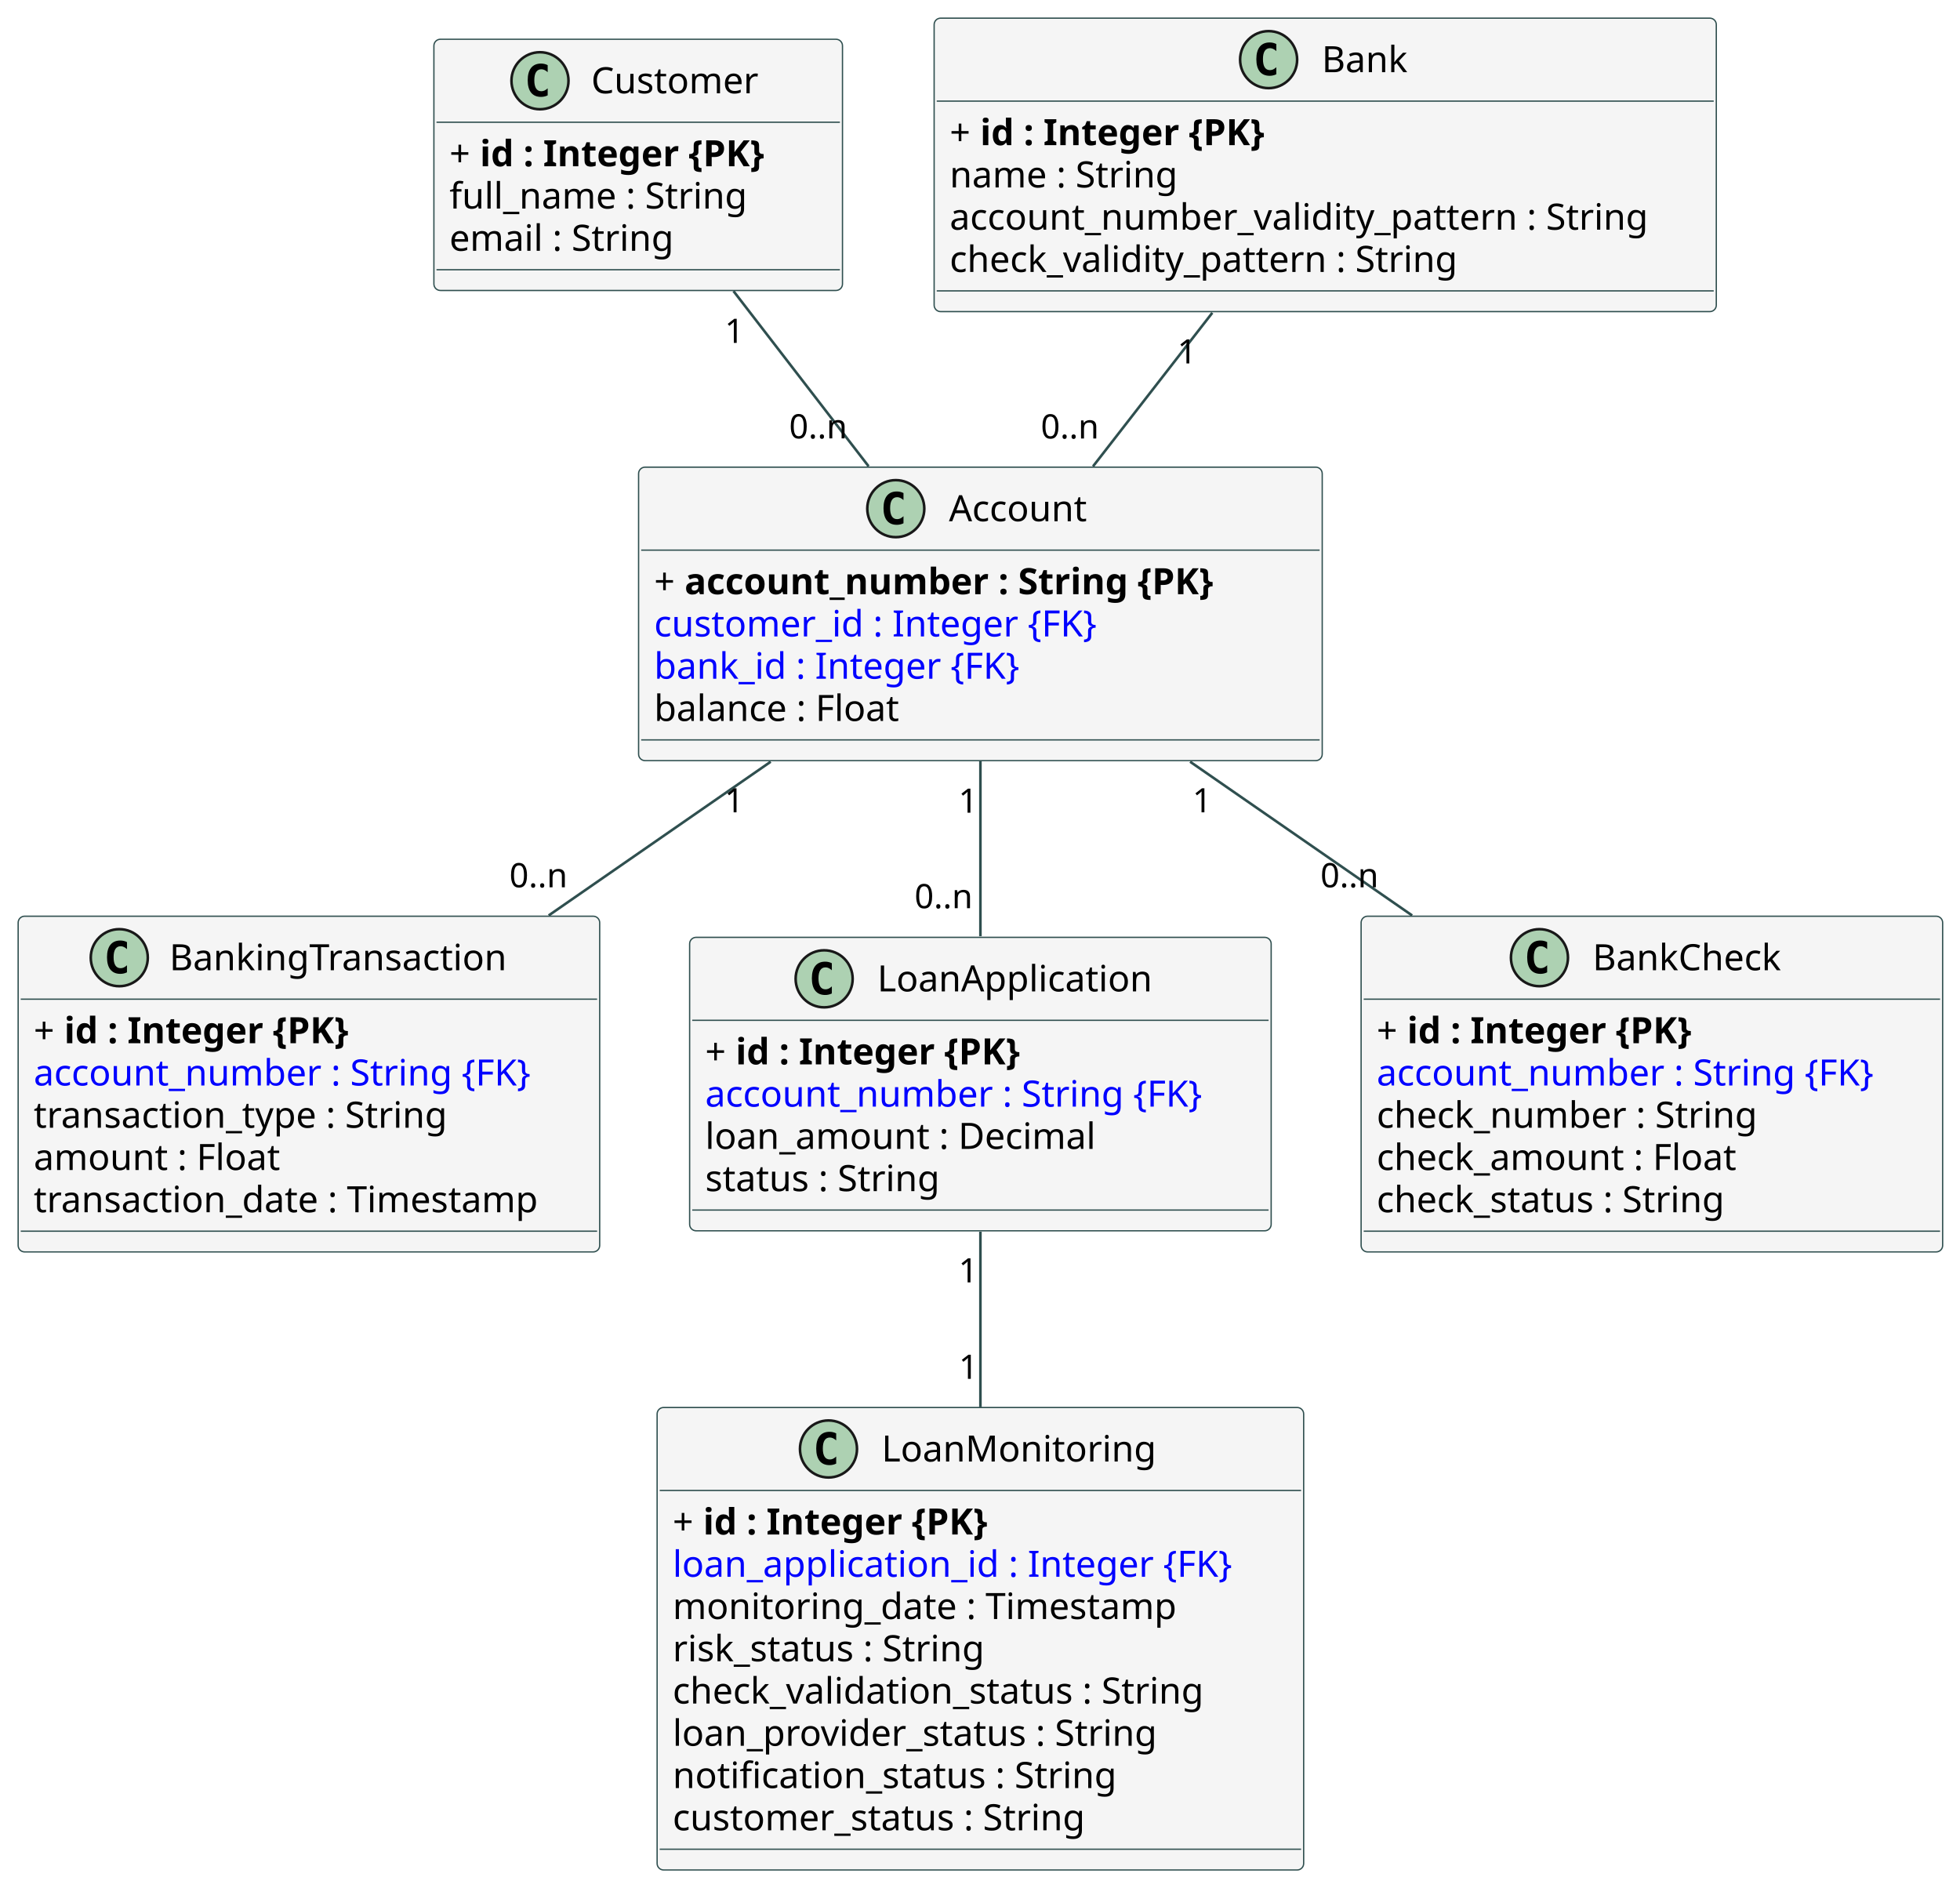
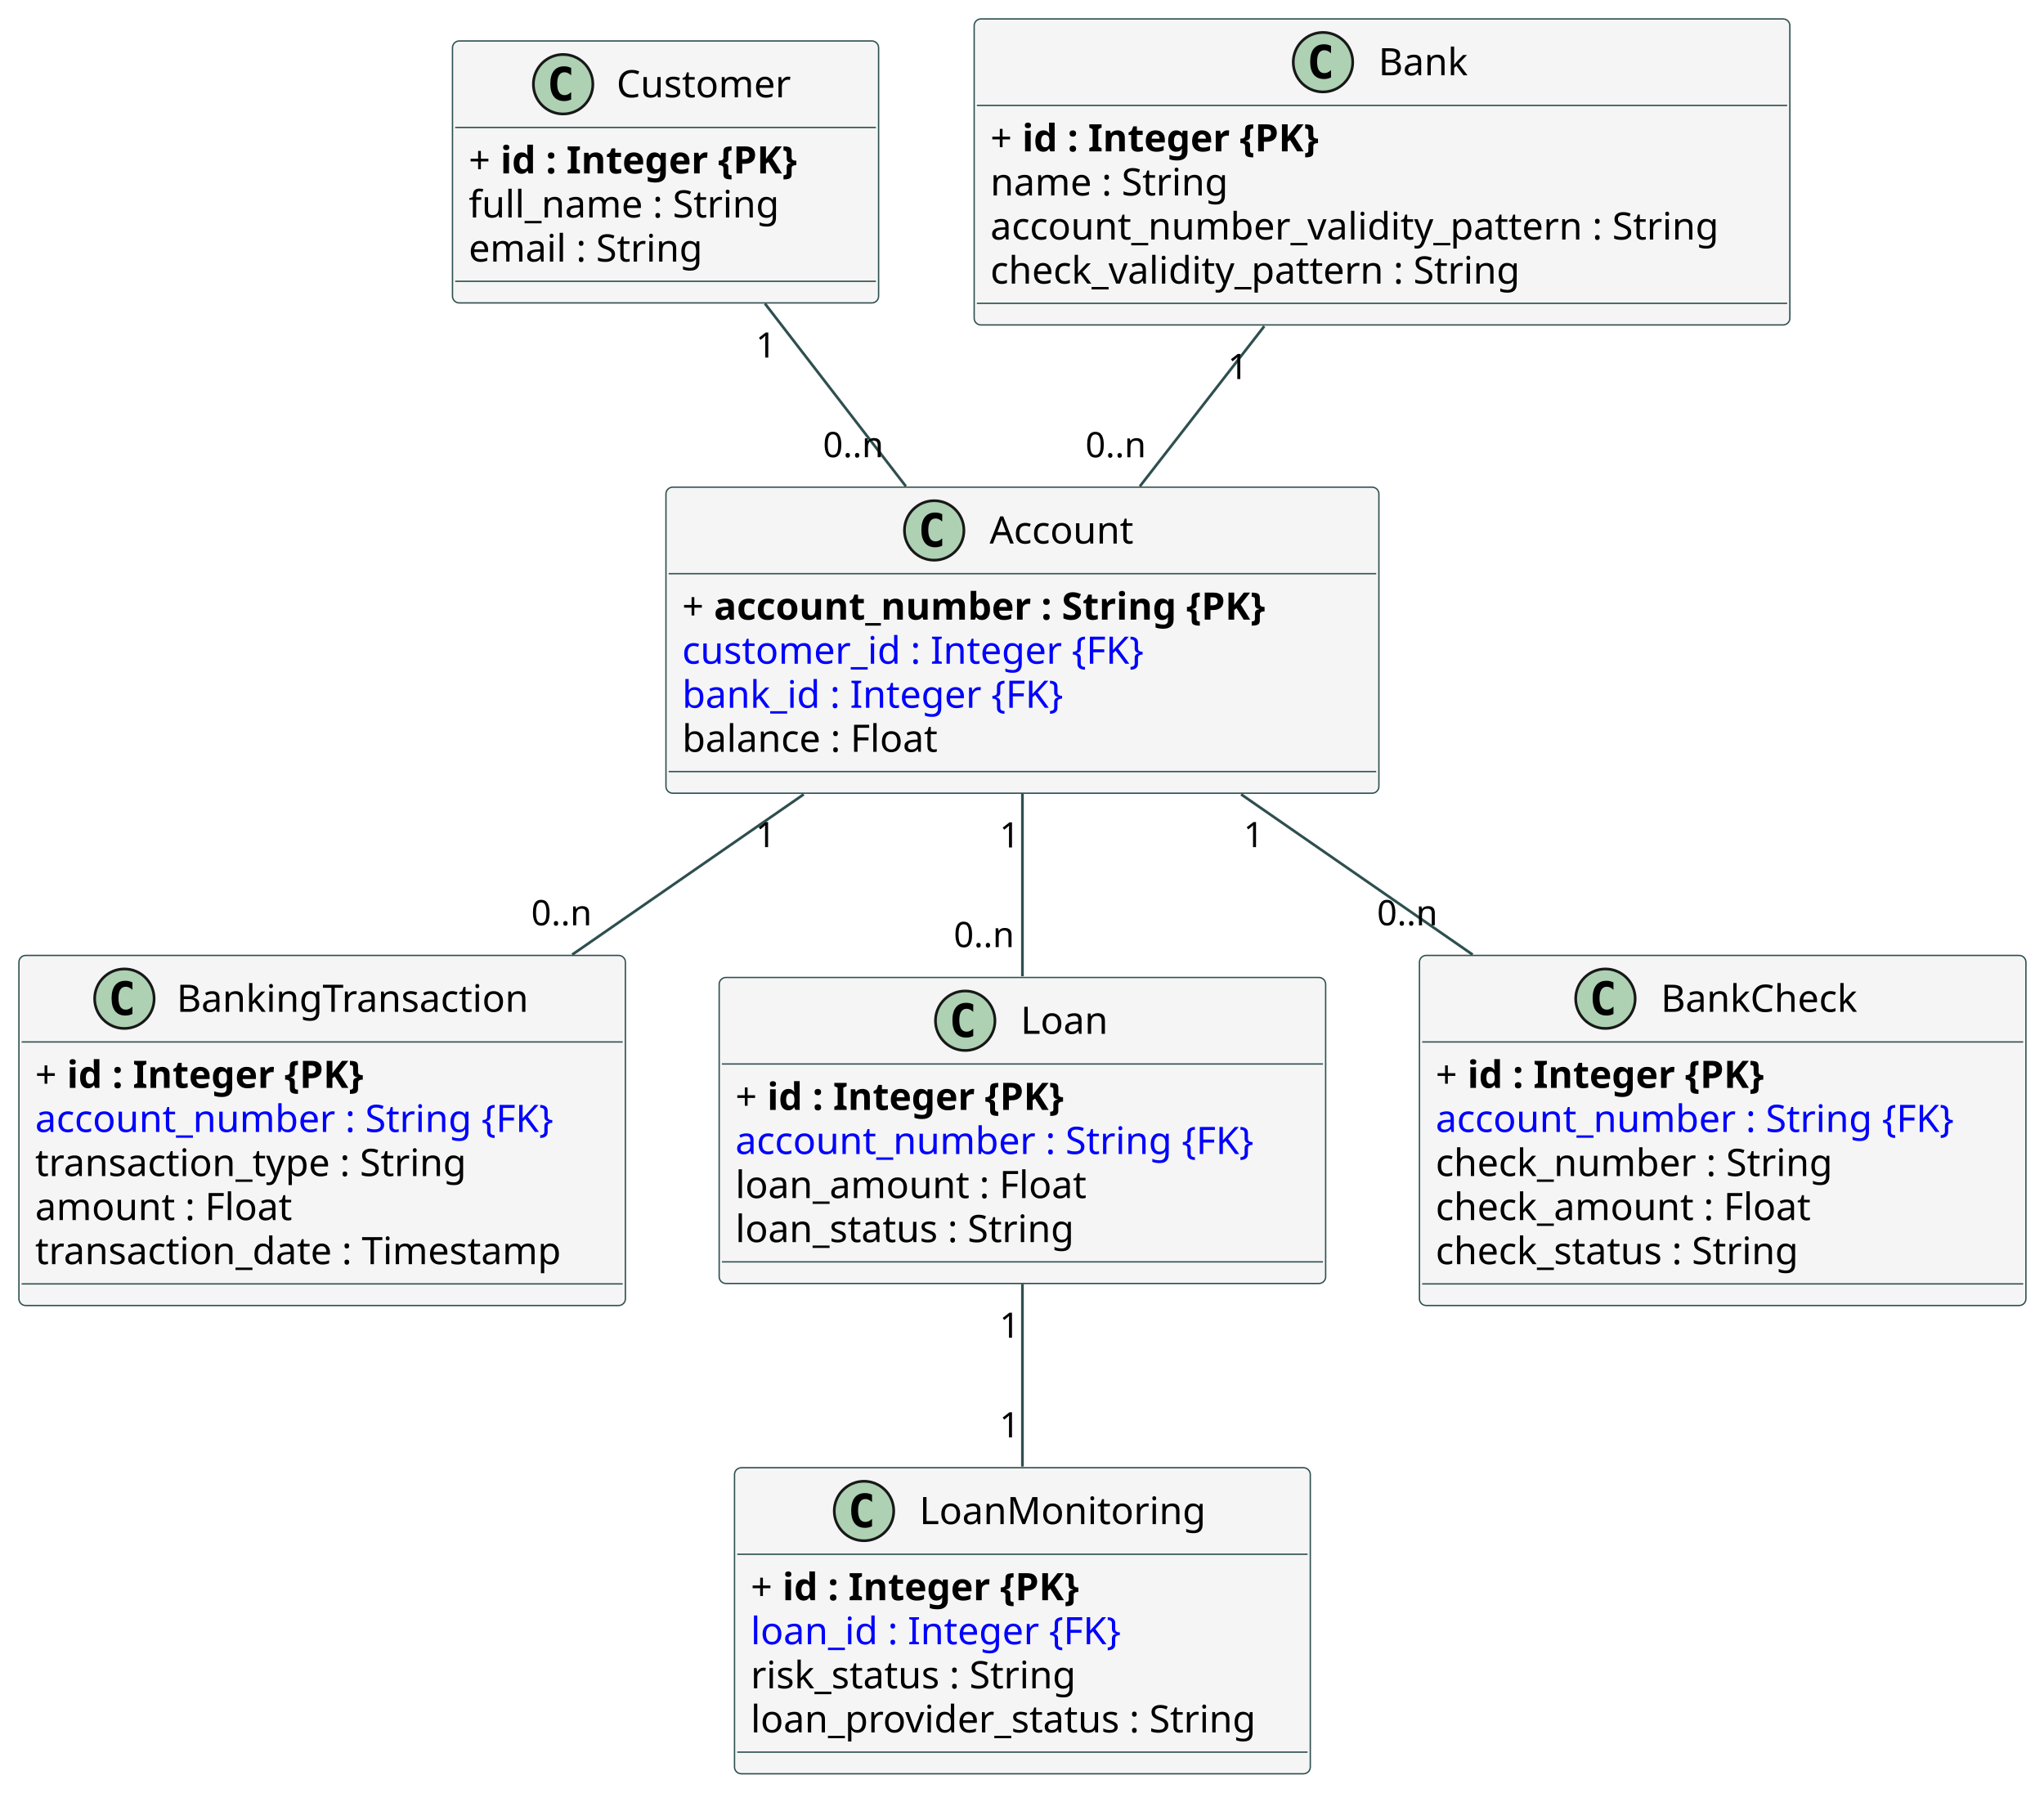
- <svg xmlns="http://www.w3.org/2000/svg" contentStyleType="text/css" data-diagram-type="CLASS" height="728px" preserveAspectRatio="none" style="width:756px;height:728px;background:#FFFFFF;" version="1.1" viewBox="0 0 756 728" width="756px" zoomAndPan="magnify">
+ <svg xmlns="http://www.w3.org/2000/svg" contentStyleType="text/css" data-diagram-type="CLASS" height="663px" preserveAspectRatio="none" style="width:756px;height:663px;background:#FFFFFF;" version="1.1" viewBox="0 0 756 663" width="756px" zoomAndPan="magnify">
  <defs />
  <g>
    <g class="entity" data-entity="Customer" data-source-line="9" data-uid="ent0002" id="entity_Customer">
-       <rect fill="#F5F5F5" height="96.891" rx="2.5" ry="2.5" style="stroke:#2F4F4F;stroke-width:0.5;" width="157.599" x="167.36" y="15.14" />
-       <ellipse cx="208.278" cy="31.14" fill="#ADD1B2" rx="11" ry="11" style="stroke:#181818;stroke-width:1;" />
-       <path d="M211.246,36.781 Q210.668,37.078 210.028,37.218 Q209.387,37.374 208.684,37.374 Q206.184,37.374 204.856,35.734 Q203.543,34.078 203.543,30.953 Q203.543,27.828 204.856,26.171 Q206.184,24.515 208.684,24.515 Q209.387,24.515 210.028,24.671 Q210.684,24.828 211.246,25.124 L211.246,27.843 Q210.621,27.265 210.028,26.999 Q209.434,26.718 208.809,26.718 Q207.465,26.718 206.778,27.796 Q206.09,28.859 206.09,30.953 Q206.09,33.046 206.778,34.124 Q207.465,35.187 208.809,35.187 Q209.434,35.187 210.028,34.921 Q210.621,34.64 211.246,34.062 L211.246,36.781 Z " fill="#000000" />
-       <text fill="#000000" font-family="sans-serif" font-size="14" lengthAdjust="spacing" textLength="68.004" x="228.037" y="35.987">Customer</text>
-       <line style="stroke:#2F4F4F;stroke-width:0.5;" x1="168.36" x2="323.959" y1="47.14" y2="47.14" />
-       <text fill="#000000" font-family="sans-serif" font-size="14" lengthAdjust="spacing" textLength="11.73" x="173.36" y="64.135">+</text>
-       <text fill="#000000" font-family="sans-serif" font-size="14" font-weight="bold" lengthAdjust="spacing" textLength="133.868" x="185.09" y="64.135">id : Integer {PK}</text>
-       <text fill="#000000" font-family="sans-serif" font-size="14" lengthAdjust="spacing" textLength="123.683" x="173.36" y="80.432">full_name : String</text>
-       <text fill="#000000" font-family="sans-serif" font-size="14" lengthAdjust="spacing" textLength="94.008" x="173.36" y="96.729">email : String</text>
-       <line style="stroke:#2F4F4F;stroke-width:0.5;" x1="168.36" x2="323.959" y1="104.031" y2="104.031" />
+       <rect fill="#F5F5F5" height="96.891" rx="2.5" ry="2.5" style="stroke:#2F4F4F;stroke-width:0.5;" width="157.599" x="167.36" y="15.15" />
+       <ellipse cx="208.278" cy="31.15" fill="#ADD1B2" rx="11" ry="11" style="stroke:#181818;stroke-width:1;" />
+       <path d="M211.246,36.791 Q210.668,37.087 210.028,37.228 Q209.387,37.384 208.684,37.384 Q206.184,37.384 204.856,35.744 Q203.543,34.087 203.543,30.962 Q203.543,27.837 204.856,26.181 Q206.184,24.525 208.684,24.525 Q209.387,24.525 210.028,24.681 Q210.684,24.837 211.246,25.134 L211.246,27.853 Q210.621,27.275 210.028,27.009 Q209.434,26.728 208.809,26.728 Q207.465,26.728 206.778,27.806 Q206.09,28.869 206.09,30.962 Q206.09,33.056 206.778,34.134 Q207.465,35.197 208.809,35.197 Q209.434,35.197 210.028,34.931 Q210.621,34.65 211.246,34.072 L211.246,36.791 Z " fill="#000000" />
+       <text fill="#000000" font-family="sans-serif" font-size="14" lengthAdjust="spacing" textLength="68.004" x="228.037" y="35.997">Customer</text>
+       <line style="stroke:#2F4F4F;stroke-width:0.5;" x1="168.36" x2="323.959" y1="47.15" y2="47.15" />
+       <text fill="#000000" font-family="sans-serif" font-size="14" lengthAdjust="spacing" textLength="11.73" x="173.36" y="64.145">+</text>
+       <text fill="#000000" font-family="sans-serif" font-size="14" font-weight="bold" lengthAdjust="spacing" textLength="133.868" x="185.09" y="64.145">id : Integer {PK}</text>
+       <text fill="#000000" font-family="sans-serif" font-size="14" lengthAdjust="spacing" textLength="123.683" x="173.36" y="80.442">full_name : String</text>
+       <text fill="#000000" font-family="sans-serif" font-size="14" lengthAdjust="spacing" textLength="94.008" x="173.36" y="96.739">email : String</text>
+       <line style="stroke:#2F4F4F;stroke-width:0.5;" x1="168.36" x2="323.959" y1="104.041" y2="104.041" />
    </g>
    <g class="entity" data-entity="Bank" data-source-line="15" data-uid="ent0003" id="entity_Bank">
      <rect fill="#F5F5F5" height="113.188" rx="2.5" ry="2.5" style="stroke:#2F4F4F;stroke-width:0.5;" width="301.693" x="360.31" y="7" />
      <ellipse cx="489.325" cy="23" fill="#ADD1B2" rx="11" ry="11" style="stroke:#181818;stroke-width:1;" />
      <path d="M492.293,28.641 Q491.715,28.938 491.075,29.078 Q490.434,29.234 489.731,29.234 Q487.231,29.234 485.903,27.594 Q484.59,25.938 484.59,22.812 Q484.59,19.688 485.903,18.031 Q487.231,16.375 489.731,16.375 Q490.434,16.375 491.075,16.531 Q491.731,16.688 492.293,16.984 L492.293,19.703 Q491.668,19.125 491.075,18.859 Q490.481,18.578 489.856,18.578 Q488.512,18.578 487.825,19.656 Q487.137,20.719 487.137,22.812 Q487.137,24.906 487.825,25.984 Q488.512,27.047 489.856,27.047 Q490.481,27.047 491.075,26.781 Q491.668,26.5 492.293,25.922 L492.293,28.641 Z " fill="#000000" />
      <text fill="#000000" font-family="sans-serif" font-size="14" lengthAdjust="spacing" textLength="35.164" x="509.825" y="27.847">Bank</text>
      <line style="stroke:#2F4F4F;stroke-width:0.5;" x1="361.31" x2="661.003" y1="39" y2="39" />
      <text fill="#000000" font-family="sans-serif" font-size="14" lengthAdjust="spacing" textLength="11.73" x="366.31" y="55.995">+</text>
      <text fill="#000000" font-family="sans-serif" font-size="14" font-weight="bold" lengthAdjust="spacing" textLength="133.868" x="378.041" y="55.995">id : Integer {PK}</text>
      <text fill="#000000" font-family="sans-serif" font-size="14" lengthAdjust="spacing" textLength="95.102" x="366.31" y="72.292">name : String</text>
      <text fill="#000000" font-family="sans-serif" font-size="14" lengthAdjust="spacing" textLength="289.693" x="366.31" y="88.589">account_number_validity_pattern : String</text>
      <text fill="#000000" font-family="sans-serif" font-size="14" lengthAdjust="spacing" textLength="213.268" x="366.31" y="104.886">check_validity_pattern : String</text>
      <line style="stroke:#2F4F4F;stroke-width:0.5;" x1="361.31" x2="661.003" y1="112.188" y2="112.188" />
    </g>
    <g class="entity" data-entity="Account" data-source-line="22" data-uid="ent0004" id="entity_Account">
-       <rect fill="#F5F5F5" height="113.188" rx="2.5" ry="2.5" style="stroke:#2F4F4F;stroke-width:0.5;" width="263.692" x="246.31" y="180.18" />
-       <ellipse cx="345.52" cy="196.18" fill="#ADD1B2" rx="11" ry="11" style="stroke:#181818;stroke-width:1;" />
-       <path d="M348.489,201.821 Q347.911,202.118 347.27,202.258 Q346.629,202.414 345.926,202.414 Q343.426,202.414 342.098,200.774 Q340.786,199.118 340.786,195.993 Q340.786,192.868 342.098,191.211 Q343.426,189.555 345.926,189.555 Q346.629,189.555 347.27,189.711 Q347.926,189.868 348.489,190.164 L348.489,192.883 Q347.864,192.305 347.27,192.039 Q346.676,191.758 346.051,191.758 Q344.707,191.758 344.02,192.836 Q343.332,193.899 343.332,195.993 Q343.332,198.086 344.02,199.164 Q344.707,200.227 346.051,200.227 Q346.676,200.227 347.27,199.961 Q347.864,199.68 348.489,199.102 L348.489,201.821 Z " fill="#000000" />
-       <text fill="#000000" font-family="sans-serif" font-size="14" lengthAdjust="spacing" textLength="56.773" x="366.02" y="201.027">Account</text>
-       <line style="stroke:#2F4F4F;stroke-width:0.5;" x1="247.31" x2="509.002" y1="212.18" y2="212.18" />
-       <text fill="#000000" font-family="sans-serif" font-size="14" lengthAdjust="spacing" textLength="11.73" x="252.31" y="229.175">+</text>
-       <text fill="#000000" font-family="sans-serif" font-size="14" font-weight="bold" lengthAdjust="spacing" textLength="239.962" x="264.041" y="229.175">account_number : String {PK}</text>
-       <text fill="#0000FF" font-family="sans-serif" font-size="14" lengthAdjust="spacing" textLength="189.178" x="252.31" y="245.472">customer_id : Integer {FK}</text>
-       <text fill="#0000FF" font-family="sans-serif" font-size="14" lengthAdjust="spacing" textLength="157.698" x="252.31" y="261.769">bank_id : Integer {FK}</text>
-       <text fill="#000000" font-family="sans-serif" font-size="14" lengthAdjust="spacing" textLength="103.311" x="252.31" y="278.066">balance : Float</text>
-       <line style="stroke:#2F4F4F;stroke-width:0.5;" x1="247.31" x2="509.002" y1="285.368" y2="285.368" />
+       <rect fill="#F5F5F5" height="113.188" rx="2.5" ry="2.5" style="stroke:#2F4F4F;stroke-width:0.5;" width="263.692" x="246.31" y="180.19" />
+       <ellipse cx="345.52" cy="196.19" fill="#ADD1B2" rx="11" ry="11" style="stroke:#181818;stroke-width:1;" />
+       <path d="M348.489,201.831 Q347.911,202.127 347.27,202.268 Q346.629,202.424 345.926,202.424 Q343.426,202.424 342.098,200.784 Q340.786,199.127 340.786,196.002 Q340.786,192.877 342.098,191.221 Q343.426,189.565 345.926,189.565 Q346.629,189.565 347.27,189.721 Q347.926,189.877 348.489,190.174 L348.489,192.893 Q347.864,192.315 347.27,192.049 Q346.676,191.768 346.051,191.768 Q344.707,191.768 344.02,192.846 Q343.332,193.909 343.332,196.002 Q343.332,198.096 344.02,199.174 Q344.707,200.237 346.051,200.237 Q346.676,200.237 347.27,199.971 Q347.864,199.69 348.489,199.112 L348.489,201.831 Z " fill="#000000" />
+       <text fill="#000000" font-family="sans-serif" font-size="14" lengthAdjust="spacing" textLength="56.773" x="366.02" y="201.037">Account</text>
+       <line style="stroke:#2F4F4F;stroke-width:0.5;" x1="247.31" x2="509.002" y1="212.19" y2="212.19" />
+       <text fill="#000000" font-family="sans-serif" font-size="14" lengthAdjust="spacing" textLength="11.73" x="252.31" y="229.185">+</text>
+       <text fill="#000000" font-family="sans-serif" font-size="14" font-weight="bold" lengthAdjust="spacing" textLength="239.962" x="264.041" y="229.185">account_number : String {PK}</text>
+       <text fill="#0000FF" font-family="sans-serif" font-size="14" lengthAdjust="spacing" textLength="189.178" x="252.31" y="245.482">customer_id : Integer {FK}</text>
+       <text fill="#0000FF" font-family="sans-serif" font-size="14" lengthAdjust="spacing" textLength="157.698" x="252.31" y="261.779">bank_id : Integer {FK}</text>
+       <text fill="#000000" font-family="sans-serif" font-size="14" lengthAdjust="spacing" textLength="103.311" x="252.31" y="278.076">balance : Float</text>
+       <line style="stroke:#2F4F4F;stroke-width:0.5;" x1="247.31" x2="509.002" y1="285.377" y2="285.377" />
    </g>
    <g class="entity" data-entity="BankingTransaction" data-source-line="29" data-uid="ent0005" id="entity_BankingTransaction">
-       <rect fill="#F5F5F5" height="129.484" rx="2.5" ry="2.5" style="stroke:#2F4F4F;stroke-width:0.5;" width="224.31" x="7" y="353.37" />
-       <ellipse cx="46.007" cy="369.37" fill="#ADD1B2" rx="11" ry="11" style="stroke:#181818;stroke-width:1;" />
-       <path d="M48.976,375.011 Q48.398,375.308 47.757,375.448 Q47.117,375.604 46.414,375.604 Q43.914,375.604 42.585,373.964 Q41.273,372.308 41.273,369.183 Q41.273,366.058 42.585,364.401 Q43.914,362.745 46.414,362.745 Q47.117,362.745 47.757,362.901 Q48.414,363.058 48.976,363.354 L48.976,366.073 Q48.351,365.495 47.757,365.229 Q47.164,364.948 46.539,364.948 Q45.195,364.948 44.507,366.026 Q43.82,367.089 43.82,369.183 Q43.82,371.276 44.507,372.354 Q45.195,373.417 46.539,373.417 Q47.164,373.417 47.757,373.151 Q48.351,372.87 48.976,372.292 L48.976,375.011 Z " fill="#000000" />
-       <text fill="#000000" font-family="sans-serif" font-size="14" lengthAdjust="spacing" textLength="138.961" x="65.342" y="374.217">BankingTransaction</text>
-       <line style="stroke:#2F4F4F;stroke-width:0.5;" x1="8" x2="230.31" y1="385.37" y2="385.37" />
-       <text fill="#000000" font-family="sans-serif" font-size="14" lengthAdjust="spacing" textLength="11.73" x="13" y="402.365">+</text>
-       <text fill="#000000" font-family="sans-serif" font-size="14" font-weight="bold" lengthAdjust="spacing" textLength="133.868" x="24.73" y="402.365">id : Integer {PK}</text>
-       <text fill="#0000FF" font-family="sans-serif" font-size="14" lengthAdjust="spacing" textLength="212.31" x="13" y="418.662">account_number : String {FK}</text>
-       <text fill="#000000" font-family="sans-serif" font-size="14" lengthAdjust="spacing" textLength="172.758" x="13" y="434.959">transaction_type : String</text>
-       <text fill="#000000" font-family="sans-serif" font-size="14" lengthAdjust="spacing" textLength="102.211" x="13" y="451.256">amount : Float</text>
-       <text fill="#000000" font-family="sans-serif" font-size="14" lengthAdjust="spacing" textLength="209.85" x="13" y="467.553">transaction_date : Timestamp</text>
-       <line style="stroke:#2F4F4F;stroke-width:0.5;" x1="8" x2="230.31" y1="474.854" y2="474.854" />
+       <rect fill="#F5F5F5" height="129.484" rx="2.5" ry="2.5" style="stroke:#2F4F4F;stroke-width:0.5;" width="224.31" x="7" y="353.38" />
+       <ellipse cx="46.007" cy="369.38" fill="#ADD1B2" rx="11" ry="11" style="stroke:#181818;stroke-width:1;" />
+       <path d="M48.976,375.021 Q48.398,375.317 47.757,375.458 Q47.117,375.614 46.414,375.614 Q43.914,375.614 42.585,373.974 Q41.273,372.317 41.273,369.192 Q41.273,366.067 42.585,364.411 Q43.914,362.755 46.414,362.755 Q47.117,362.755 47.757,362.911 Q48.414,363.067 48.976,363.364 L48.976,366.083 Q48.351,365.505 47.757,365.239 Q47.164,364.958 46.539,364.958 Q45.195,364.958 44.507,366.036 Q43.82,367.099 43.82,369.192 Q43.82,371.286 44.507,372.364 Q45.195,373.427 46.539,373.427 Q47.164,373.427 47.757,373.161 Q48.351,372.88 48.976,372.302 L48.976,375.021 Z " fill="#000000" />
+       <text fill="#000000" font-family="sans-serif" font-size="14" lengthAdjust="spacing" textLength="138.961" x="65.342" y="374.227">BankingTransaction</text>
+       <line style="stroke:#2F4F4F;stroke-width:0.5;" x1="8" x2="230.31" y1="385.38" y2="385.38" />
+       <text fill="#000000" font-family="sans-serif" font-size="14" lengthAdjust="spacing" textLength="11.73" x="13" y="402.375">+</text>
+       <text fill="#000000" font-family="sans-serif" font-size="14" font-weight="bold" lengthAdjust="spacing" textLength="133.868" x="24.73" y="402.375">id : Integer {PK}</text>
+       <text fill="#0000FF" font-family="sans-serif" font-size="14" lengthAdjust="spacing" textLength="212.31" x="13" y="418.672">account_number : String {FK}</text>
+       <text fill="#000000" font-family="sans-serif" font-size="14" lengthAdjust="spacing" textLength="172.758" x="13" y="434.969">transaction_type : String</text>
+       <text fill="#000000" font-family="sans-serif" font-size="14" lengthAdjust="spacing" textLength="102.211" x="13" y="451.266">amount : Float</text>
+       <text fill="#000000" font-family="sans-serif" font-size="14" lengthAdjust="spacing" textLength="209.85" x="13" y="467.563">transaction_date : Timestamp</text>
+       <line style="stroke:#2F4F4F;stroke-width:0.5;" x1="8" x2="230.31" y1="474.864" y2="474.864" />
    </g>
-     <g class="entity" data-entity="LoanApplication" data-source-line="37" data-uid="ent0006" id="entity_LoanApplication">
-       <rect fill="#F5F5F5" height="113.188" rx="2.5" ry="2.5" style="stroke:#2F4F4F;stroke-width:0.5;" width="224.31" x="266" y="361.52" />
-       <ellipse cx="317.885" cy="377.52" fill="#ADD1B2" rx="11" ry="11" style="stroke:#181818;stroke-width:1;" />
-       <path d="M320.853,383.161 Q320.275,383.457 319.635,383.598 Q318.994,383.754 318.291,383.754 Q315.791,383.754 314.463,382.114 Q313.15,380.457 313.15,377.332 Q313.15,374.207 314.463,372.551 Q315.791,370.895 318.291,370.895 Q318.994,370.895 319.635,371.051 Q320.291,371.207 320.853,371.504 L320.853,374.223 Q320.228,373.645 319.635,373.379 Q319.041,373.098 318.416,373.098 Q317.072,373.098 316.385,374.176 Q315.697,375.239 315.697,377.332 Q315.697,379.426 316.385,380.504 Q317.072,381.567 318.416,381.567 Q319.041,381.567 319.635,381.301 Q320.228,381.02 320.853,380.442 L320.853,383.161 Z " fill="#000000" />
-       <text fill="#000000" font-family="sans-serif" font-size="14" lengthAdjust="spacing" textLength="112.041" x="338.385" y="382.367">LoanApplication</text>
-       <line style="stroke:#2F4F4F;stroke-width:0.5;" x1="267" x2="489.31" y1="393.52" y2="393.52" />
-       <text fill="#000000" font-family="sans-serif" font-size="14" lengthAdjust="spacing" textLength="11.73" x="272" y="410.515">+</text>
-       <text fill="#000000" font-family="sans-serif" font-size="14" font-weight="bold" lengthAdjust="spacing" textLength="133.868" x="283.731" y="410.515">id : Integer {PK}</text>
-       <text fill="#0000FF" font-family="sans-serif" font-size="14" lengthAdjust="spacing" textLength="212.31" x="272" y="426.812">account_number : String {FK}</text>
-       <text fill="#000000" font-family="sans-serif" font-size="14" lengthAdjust="spacing" textLength="161.629" x="272" y="443.109">loan_amount : Decimal</text>
-       <text fill="#000000" font-family="sans-serif" font-size="14" lengthAdjust="spacing" textLength="98.417" x="272" y="459.406">status : String</text>
-       <line style="stroke:#2F4F4F;stroke-width:0.5;" x1="267" x2="489.31" y1="466.707" y2="466.707" />
+     <g class="entity" data-entity="Loan" data-source-line="37" data-uid="ent0006" id="entity_Loan">
+       <rect fill="#F5F5F5" height="113.188" rx="2.5" ry="2.5" style="stroke:#2F4F4F;stroke-width:0.5;" width="224.31" x="266" y="361.53" />
+       <ellipse cx="356.997" cy="377.53" fill="#ADD1B2" rx="11" ry="11" style="stroke:#181818;stroke-width:1;" />
+       <path d="M359.965,383.171 Q359.387,383.467 358.747,383.608 Q358.106,383.764 357.403,383.764 Q354.903,383.764 353.575,382.124 Q352.262,380.467 352.262,377.342 Q352.262,374.217 353.575,372.561 Q354.903,370.905 357.403,370.905 Q358.106,370.905 358.747,371.061 Q359.403,371.217 359.965,371.514 L359.965,374.233 Q359.34,373.655 358.747,373.389 Q358.153,373.108 357.528,373.108 Q356.184,373.108 355.497,374.186 Q354.809,375.249 354.809,377.342 Q354.809,379.436 355.497,380.514 Q356.184,381.577 357.528,381.577 Q358.153,381.577 358.747,381.311 Q359.34,381.03 359.965,380.452 L359.965,383.171 Z " fill="#000000" />
+       <text fill="#000000" font-family="sans-serif" font-size="14" lengthAdjust="spacing" textLength="33.817" x="377.497" y="382.377">Loan</text>
+       <line style="stroke:#2F4F4F;stroke-width:0.5;" x1="267" x2="489.31" y1="393.53" y2="393.53" />
+       <text fill="#000000" font-family="sans-serif" font-size="14" lengthAdjust="spacing" textLength="11.73" x="272" y="410.525">+</text>
+       <text fill="#000000" font-family="sans-serif" font-size="14" font-weight="bold" lengthAdjust="spacing" textLength="133.868" x="283.731" y="410.525">id : Integer {PK}</text>
+       <text fill="#0000FF" font-family="sans-serif" font-size="14" lengthAdjust="spacing" textLength="212.31" x="272" y="426.822">account_number : String {FK}</text>
+       <text fill="#000000" font-family="sans-serif" font-size="14" lengthAdjust="spacing" textLength="139.118" x="272" y="443.119">loan_amount : Float</text>
+       <text fill="#000000" font-family="sans-serif" font-size="14" lengthAdjust="spacing" textLength="135.324" x="272" y="459.416">loan_status : String</text>
+       <line style="stroke:#2F4F4F;stroke-width:0.5;" x1="267" x2="489.31" y1="466.717" y2="466.717" />
    </g>
    <g class="entity" data-entity="BankCheck" data-source-line="44" data-uid="ent0007" id="entity_BankCheck">
-       <rect fill="#F5F5F5" height="129.484" rx="2.5" ry="2.5" style="stroke:#2F4F4F;stroke-width:0.5;" width="224.31" x="525" y="353.37" />
-       <ellipse cx="593.79" cy="369.37" fill="#ADD1B2" rx="11" ry="11" style="stroke:#181818;stroke-width:1;" />
-       <path d="M596.759,375.011 Q596.181,375.308 595.54,375.448 Q594.899,375.604 594.196,375.604 Q591.696,375.604 590.368,373.964 Q589.056,372.308 589.056,369.183 Q589.056,366.058 590.368,364.401 Q591.696,362.745 594.196,362.745 Q594.899,362.745 595.54,362.901 Q596.196,363.058 596.759,363.354 L596.759,366.073 Q596.134,365.495 595.54,365.229 Q594.946,364.948 594.321,364.948 Q592.977,364.948 592.29,366.026 Q591.602,367.089 591.602,369.183 Q591.602,371.276 592.29,372.354 Q592.977,373.417 594.321,373.417 Q594.946,373.417 595.54,373.151 Q596.134,372.87 596.759,372.292 L596.759,375.011 Z " fill="#000000" />
-       <text fill="#000000" font-family="sans-serif" font-size="14" lengthAdjust="spacing" textLength="78.231" x="614.29" y="374.217">BankCheck</text>
-       <line style="stroke:#2F4F4F;stroke-width:0.5;" x1="526" x2="748.311" y1="385.37" y2="385.37" />
-       <text fill="#000000" font-family="sans-serif" font-size="14" lengthAdjust="spacing" textLength="11.73" x="531" y="402.365">+</text>
-       <text fill="#000000" font-family="sans-serif" font-size="14" font-weight="bold" lengthAdjust="spacing" textLength="133.868" x="542.731" y="402.365">id : Integer {PK}</text>
-       <text fill="#0000FF" font-family="sans-serif" font-size="14" lengthAdjust="spacing" textLength="212.31" x="531" y="418.662">account_number : String {FK}</text>
-       <text fill="#000000" font-family="sans-serif" font-size="14" lengthAdjust="spacing" textLength="158.026" x="531" y="434.959">check_number : String</text>
-       <text fill="#000000" font-family="sans-serif" font-size="14" lengthAdjust="spacing" textLength="150.199" x="531" y="451.256">check_amount : Float</text>
-       <text fill="#000000" font-family="sans-serif" font-size="14" lengthAdjust="spacing" textLength="146.405" x="531" y="467.553">check_status : String</text>
-       <line style="stroke:#2F4F4F;stroke-width:0.5;" x1="526" x2="748.311" y1="474.854" y2="474.854" />
+       <rect fill="#F5F5F5" height="129.484" rx="2.5" ry="2.5" style="stroke:#2F4F4F;stroke-width:0.5;" width="224.31" x="525" y="353.38" />
+       <ellipse cx="593.79" cy="369.38" fill="#ADD1B2" rx="11" ry="11" style="stroke:#181818;stroke-width:1;" />
+       <path d="M596.759,375.021 Q596.181,375.317 595.54,375.458 Q594.899,375.614 594.196,375.614 Q591.696,375.614 590.368,373.974 Q589.056,372.317 589.056,369.192 Q589.056,366.067 590.368,364.411 Q591.696,362.755 594.196,362.755 Q594.899,362.755 595.54,362.911 Q596.196,363.067 596.759,363.364 L596.759,366.083 Q596.134,365.505 595.54,365.239 Q594.946,364.958 594.321,364.958 Q592.977,364.958 592.29,366.036 Q591.602,367.099 591.602,369.192 Q591.602,371.286 592.29,372.364 Q592.977,373.427 594.321,373.427 Q594.946,373.427 595.54,373.161 Q596.134,372.88 596.759,372.302 L596.759,375.021 Z " fill="#000000" />
+       <text fill="#000000" font-family="sans-serif" font-size="14" lengthAdjust="spacing" textLength="78.231" x="614.29" y="374.227">BankCheck</text>
+       <line style="stroke:#2F4F4F;stroke-width:0.5;" x1="526" x2="748.311" y1="385.38" y2="385.38" />
+       <text fill="#000000" font-family="sans-serif" font-size="14" lengthAdjust="spacing" textLength="11.73" x="531" y="402.375">+</text>
+       <text fill="#000000" font-family="sans-serif" font-size="14" font-weight="bold" lengthAdjust="spacing" textLength="133.868" x="542.731" y="402.375">id : Integer {PK}</text>
+       <text fill="#0000FF" font-family="sans-serif" font-size="14" lengthAdjust="spacing" textLength="212.31" x="531" y="418.672">account_number : String {FK}</text>
+       <text fill="#000000" font-family="sans-serif" font-size="14" lengthAdjust="spacing" textLength="158.026" x="531" y="434.969">check_number : String</text>
+       <text fill="#000000" font-family="sans-serif" font-size="14" lengthAdjust="spacing" textLength="150.199" x="531" y="451.266">check_amount : Float</text>
+       <text fill="#000000" font-family="sans-serif" font-size="14" lengthAdjust="spacing" textLength="146.405" x="531" y="467.563">check_status : String</text>
+       <line style="stroke:#2F4F4F;stroke-width:0.5;" x1="526" x2="748.311" y1="474.864" y2="474.864" />
    </g>
    <g class="entity" data-entity="LoanMonitoring" data-source-line="52" data-uid="ent0008" id="entity_LoanMonitoring">
-       <rect fill="#F5F5F5" height="178.375" rx="2.5" ry="2.5" style="stroke:#2F4F4F;stroke-width:0.5;" width="249.385" x="253.46" y="542.85" />
-       <ellipse cx="319.56" cy="558.85" fill="#ADD1B2" rx="11" ry="11" style="stroke:#181818;stroke-width:1;" />
-       <path d="M322.529,564.491 Q321.951,564.788 321.31,564.928 Q320.67,565.084 319.966,565.084 Q317.466,565.084 316.138,563.444 Q314.826,561.788 314.826,558.663 Q314.826,555.538 316.138,553.881 Q317.466,552.225 319.966,552.225 Q320.67,552.225 321.31,552.381 Q321.966,552.538 322.529,552.834 L322.529,555.553 Q321.904,554.975 321.31,554.709 Q320.716,554.428 320.091,554.428 Q318.748,554.428 318.06,555.506 Q317.373,556.569 317.373,558.663 Q317.373,560.756 318.06,561.834 Q318.748,562.897 320.091,562.897 Q320.716,562.897 321.31,562.631 Q321.904,562.35 322.529,561.772 L322.529,564.491 Z " fill="#000000" />
-       <text fill="#000000" font-family="sans-serif" font-size="14" lengthAdjust="spacing" textLength="108.685" x="340.06" y="563.697">LoanMonitoring</text>
-       <line style="stroke:#2F4F4F;stroke-width:0.5;" x1="254.46" x2="501.845" y1="574.85" y2="574.85" />
-       <text fill="#000000" font-family="sans-serif" font-size="14" lengthAdjust="spacing" textLength="11.73" x="259.46" y="591.845">+</text>
-       <text fill="#000000" font-family="sans-serif" font-size="14" font-weight="bold" lengthAdjust="spacing" textLength="133.868" x="271.19" y="591.845">id : Integer {PK}</text>
-       <text fill="#0000FF" font-family="sans-serif" font-size="14" lengthAdjust="spacing" textLength="237.385" x="259.46" y="608.142">loan_application_id : Integer {FK}</text>
-       <text fill="#000000" font-family="sans-serif" font-size="14" lengthAdjust="spacing" textLength="207.19" x="259.46" y="624.439">monitoring_date : Timestamp</text>
-       <text fill="#000000" font-family="sans-serif" font-size="14" lengthAdjust="spacing" textLength="130.464" x="259.46" y="640.736">risk_status : String</text>
-       <text fill="#000000" font-family="sans-serif" font-size="14" lengthAdjust="spacing" textLength="222.332" x="259.46" y="657.033">check_validation_status : String</text>
-       <text fill="#000000" font-family="sans-serif" font-size="14" lengthAdjust="spacing" textLength="200.963" x="259.46" y="673.33">loan_provider_status : String</text>
-       <text fill="#000000" font-family="sans-serif" font-size="14" lengthAdjust="spacing" textLength="184.147" x="259.46" y="689.626">notification_status : String</text>
-       <text fill="#000000" font-family="sans-serif" font-size="14" lengthAdjust="spacing" textLength="171.343" x="259.46" y="705.923">customer_status : String</text>
-       <line style="stroke:#2F4F4F;stroke-width:0.5;" x1="254.46" x2="501.845" y1="713.225" y2="713.225" />
+       <rect fill="#F5F5F5" height="113.188" rx="2.5" ry="2.5" style="stroke:#2F4F4F;stroke-width:0.5;" width="212.963" x="271.67" y="542.86" />
+       <ellipse cx="319.559" cy="558.86" fill="#ADD1B2" rx="11" ry="11" style="stroke:#181818;stroke-width:1;" />
+       <path d="M322.528,564.501 Q321.95,564.798 321.309,564.938 Q320.668,565.094 319.965,565.094 Q317.465,565.094 316.137,563.454 Q314.825,561.798 314.825,558.673 Q314.825,555.548 316.137,553.891 Q317.465,552.235 319.965,552.235 Q320.668,552.235 321.309,552.391 Q321.965,552.548 322.528,552.844 L322.528,555.563 Q321.903,554.985 321.309,554.719 Q320.715,554.438 320.09,554.438 Q318.747,554.438 318.059,555.516 Q317.372,556.579 317.372,558.673 Q317.372,560.766 318.059,561.844 Q318.747,562.907 320.09,562.907 Q320.715,562.907 321.309,562.641 Q321.903,562.36 322.528,561.782 L322.528,564.501 Z " fill="#000000" />
+       <text fill="#000000" font-family="sans-serif" font-size="14" lengthAdjust="spacing" textLength="108.685" x="340.059" y="563.707">LoanMonitoring</text>
+       <line style="stroke:#2F4F4F;stroke-width:0.5;" x1="272.67" x2="483.633" y1="574.86" y2="574.86" />
+       <text fill="#000000" font-family="sans-serif" font-size="14" lengthAdjust="spacing" textLength="11.73" x="277.67" y="591.855">+</text>
+       <text fill="#000000" font-family="sans-serif" font-size="14" font-weight="bold" lengthAdjust="spacing" textLength="133.868" x="289.401" y="591.855">id : Integer {PK}</text>
+       <text fill="#0000FF" font-family="sans-serif" font-size="14" lengthAdjust="spacing" textLength="153.159" x="277.67" y="608.152">loan_id : Integer {FK}</text>
+       <text fill="#000000" font-family="sans-serif" font-size="14" lengthAdjust="spacing" textLength="130.464" x="277.67" y="624.449">risk_status : String</text>
+       <text fill="#000000" font-family="sans-serif" font-size="14" lengthAdjust="spacing" textLength="200.963" x="277.67" y="640.746">loan_provider_status : String</text>
+       <line style="stroke:#2F4F4F;stroke-width:0.5;" x1="272.67" x2="483.633" y1="648.048" y2="648.048" />
    </g>
-     <g class="link" data-entity-1="Customer" data-entity-2="Account" data-source-line="63" data-uid="lnk9" id="link_Customer_Account">
-       <path codeLine="63" d="M282.92,112.27 C299.1,133.25 318.2,158.03 335.04,179.86" fill="none" id="Customer-Account" style="stroke:#2F4F4F;stroke-width:1;" />
-       <text fill="#000000" font-family="sans-serif" font-size="13" lengthAdjust="spacing" textLength="8.271" x="279.546" y="132.247">1</text>
-       <text fill="#000000" font-family="sans-serif" font-size="13" lengthAdjust="spacing" textLength="24.775" x="304.37" y="169.085">0..n</text>
+     <g class="link" data-entity-1="Customer" data-entity-2="Account" data-source-line="59" data-uid="lnk9" id="link_Customer_Account">
+       <path codeLine="59" d="M282.92,112.28 C299.1,133.26 318.2,158.03 335.04,179.87" fill="none" id="Customer-Account" style="stroke:#2F4F4F;stroke-width:1;" />
+       <text fill="#000000" font-family="sans-serif" font-size="13" lengthAdjust="spacing" textLength="8.271" x="279.546" y="132.257">1</text>
+       <text fill="#000000" font-family="sans-serif" font-size="13" lengthAdjust="spacing" textLength="24.775" x="304.37" y="169.095">0..n</text>
    </g>
-     <g class="link" data-entity-1="Bank" data-entity-2="Account" data-source-line="64" data-uid="lnk10" id="link_Bank_Account">
-       <path codeLine="64" d="M467.61,120.64 C452.83,139.66 436.34,160.89 421.58,179.89" fill="none" id="Bank-Account" style="stroke:#2F4F4F;stroke-width:1;" />
-       <text fill="#000000" font-family="sans-serif" font-size="13" lengthAdjust="spacing" textLength="8.271" x="454.128" y="140.178">1</text>
-       <text fill="#000000" font-family="sans-serif" font-size="13" lengthAdjust="spacing" textLength="24.775" x="401.457" y="169.118">0..n</text>
+     <g class="link" data-entity-1="Bank" data-entity-2="Account" data-source-line="60" data-uid="lnk10" id="link_Bank_Account">
+       <path codeLine="60" d="M467.61,120.65 C452.83,139.66 436.34,160.9 421.58,179.9" fill="none" id="Bank-Account" style="stroke:#2F4F4F;stroke-width:1;" />
+       <text fill="#000000" font-family="sans-serif" font-size="13" lengthAdjust="spacing" textLength="8.271" x="454.128" y="140.189">1</text>
+       <text fill="#000000" font-family="sans-serif" font-size="13" lengthAdjust="spacing" textLength="24.775" x="401.457" y="169.128">0..n</text>
    </g>
-     <g class="link" data-entity-1="Account" data-entity-2="BankingTransaction" data-source-line="65" data-uid="lnk11" id="link_Account_BankingTransaction">
-       <path codeLine="65" d="M297.27,293.78 C270.11,312.59 239.61,333.71 211.63,353.08" fill="none" id="Account-BankingTransaction" style="stroke:#2F4F4F;stroke-width:1;" />
-       <text fill="#000000" font-family="sans-serif" font-size="13" lengthAdjust="spacing" textLength="8.271" x="279.471" y="313.313">1</text>
-       <text fill="#000000" font-family="sans-serif" font-size="13" lengthAdjust="spacing" textLength="24.775" x="196.474" y="342.221">0..n</text>
+     <g class="link" data-entity-1="Account" data-entity-2="BankingTransaction" data-source-line="61" data-uid="lnk11" id="link_Account_BankingTransaction">
+       <path codeLine="61" d="M297.27,293.79 C270.11,312.6 239.61,333.72 211.63,353.09" fill="none" id="Account-BankingTransaction" style="stroke:#2F4F4F;stroke-width:1;" />
+       <text fill="#000000" font-family="sans-serif" font-size="13" lengthAdjust="spacing" textLength="8.271" x="279.471" y="313.323">1</text>
+       <text fill="#000000" font-family="sans-serif" font-size="13" lengthAdjust="spacing" textLength="24.775" x="196.474" y="342.231">0..n</text>
    </g>
-     <g class="link" data-entity-1="Account" data-entity-2="BankCheck" data-source-line="66" data-uid="lnk12" id="link_Account_BankCheck">
-       <path codeLine="66" d="M459.04,293.78 C486.2,312.59 516.7,333.71 544.68,353.08" fill="none" id="Account-BankCheck" style="stroke:#2F4F4F;stroke-width:1;" />
-       <text fill="#000000" font-family="sans-serif" font-size="13" lengthAdjust="spacing" textLength="8.271" x="459.945" y="313.313">1</text>
-       <text fill="#000000" font-family="sans-serif" font-size="13" lengthAdjust="spacing" textLength="24.775" x="509.295" y="342.221">0..n</text>
+     <g class="link" data-entity-1="Account" data-entity-2="BankCheck" data-source-line="62" data-uid="lnk12" id="link_Account_BankCheck">
+       <path codeLine="62" d="M459.04,293.79 C486.2,312.6 516.7,333.72 544.68,353.09" fill="none" id="Account-BankCheck" style="stroke:#2F4F4F;stroke-width:1;" />
+       <text fill="#000000" font-family="sans-serif" font-size="13" lengthAdjust="spacing" textLength="8.271" x="459.945" y="313.323">1</text>
+       <text fill="#000000" font-family="sans-serif" font-size="13" lengthAdjust="spacing" textLength="24.775" x="509.295" y="342.231">0..n</text>
    </g>
-     <g class="link" data-entity-1="Account" data-entity-2="LoanApplication" data-source-line="67" data-uid="lnk13" id="link_Account_LoanApplication">
-       <path codeLine="67" d="M378.16,293.54 C378.16,315.03 378.16,339.56 378.16,361.08" fill="none" id="Account-LoanApplication" style="stroke:#2F4F4F;stroke-width:1;" />
-       <text fill="#000000" font-family="sans-serif" font-size="13" lengthAdjust="spacing" textLength="8.271" x="369.69" y="313.447">1</text>
-       <text fill="#000000" font-family="sans-serif" font-size="13" lengthAdjust="spacing" textLength="24.775" x="352.745" y="350.29">0..n</text>
+     <g class="link" data-entity-1="Account" data-entity-2="Loan" data-source-line="63" data-uid="lnk13" id="link_Account_Loan">
+       <path codeLine="63" d="M378.16,293.54 C378.16,315.03 378.16,339.57 378.16,361.09" fill="none" id="Account-Loan" style="stroke:#2F4F4F;stroke-width:1;" />
+       <text fill="#000000" font-family="sans-serif" font-size="13" lengthAdjust="spacing" textLength="8.271" x="369.69" y="313.446">1</text>
+       <text fill="#000000" font-family="sans-serif" font-size="13" lengthAdjust="spacing" textLength="24.775" x="352.745" y="350.3">0..n</text>
    </g>
-     <g class="link" data-entity-1="LoanApplication" data-entity-2="LoanMonitoring" data-source-line="68" data-uid="lnk14" id="link_LoanApplication_LoanMonitoring">
-       <path codeLine="68" d="M378.16,475.07 C378.16,495.8 378.16,519.83 378.16,542.74" fill="none" id="LoanApplication-LoanMonitoring" style="stroke:#2F4F4F;stroke-width:1;" />
-       <text fill="#000000" font-family="sans-serif" font-size="13" lengthAdjust="spacing" textLength="8.271" x="369.714" y="494.597">1</text>
-       <text fill="#000000" font-family="sans-serif" font-size="13" lengthAdjust="spacing" textLength="8.271" x="369.841" y="531.796">1</text>
+     <g class="link" data-entity-1="Loan" data-entity-2="LoanMonitoring" data-source-line="64" data-uid="lnk14" id="link_Loan_LoanMonitoring">
+       <path codeLine="64" d="M378.16,474.88 C378.16,496.37 378.16,520.91 378.16,542.42" fill="none" id="Loan-LoanMonitoring" style="stroke:#2F4F4F;stroke-width:1;" />
+       <text fill="#000000" font-family="sans-serif" font-size="13" lengthAdjust="spacing" textLength="8.271" x="369.69" y="494.786">1</text>
+       <text fill="#000000" font-family="sans-serif" font-size="13" lengthAdjust="spacing" textLength="8.271" x="369.69" y="531.63">1</text>
    </g>
  </g>
</svg>
